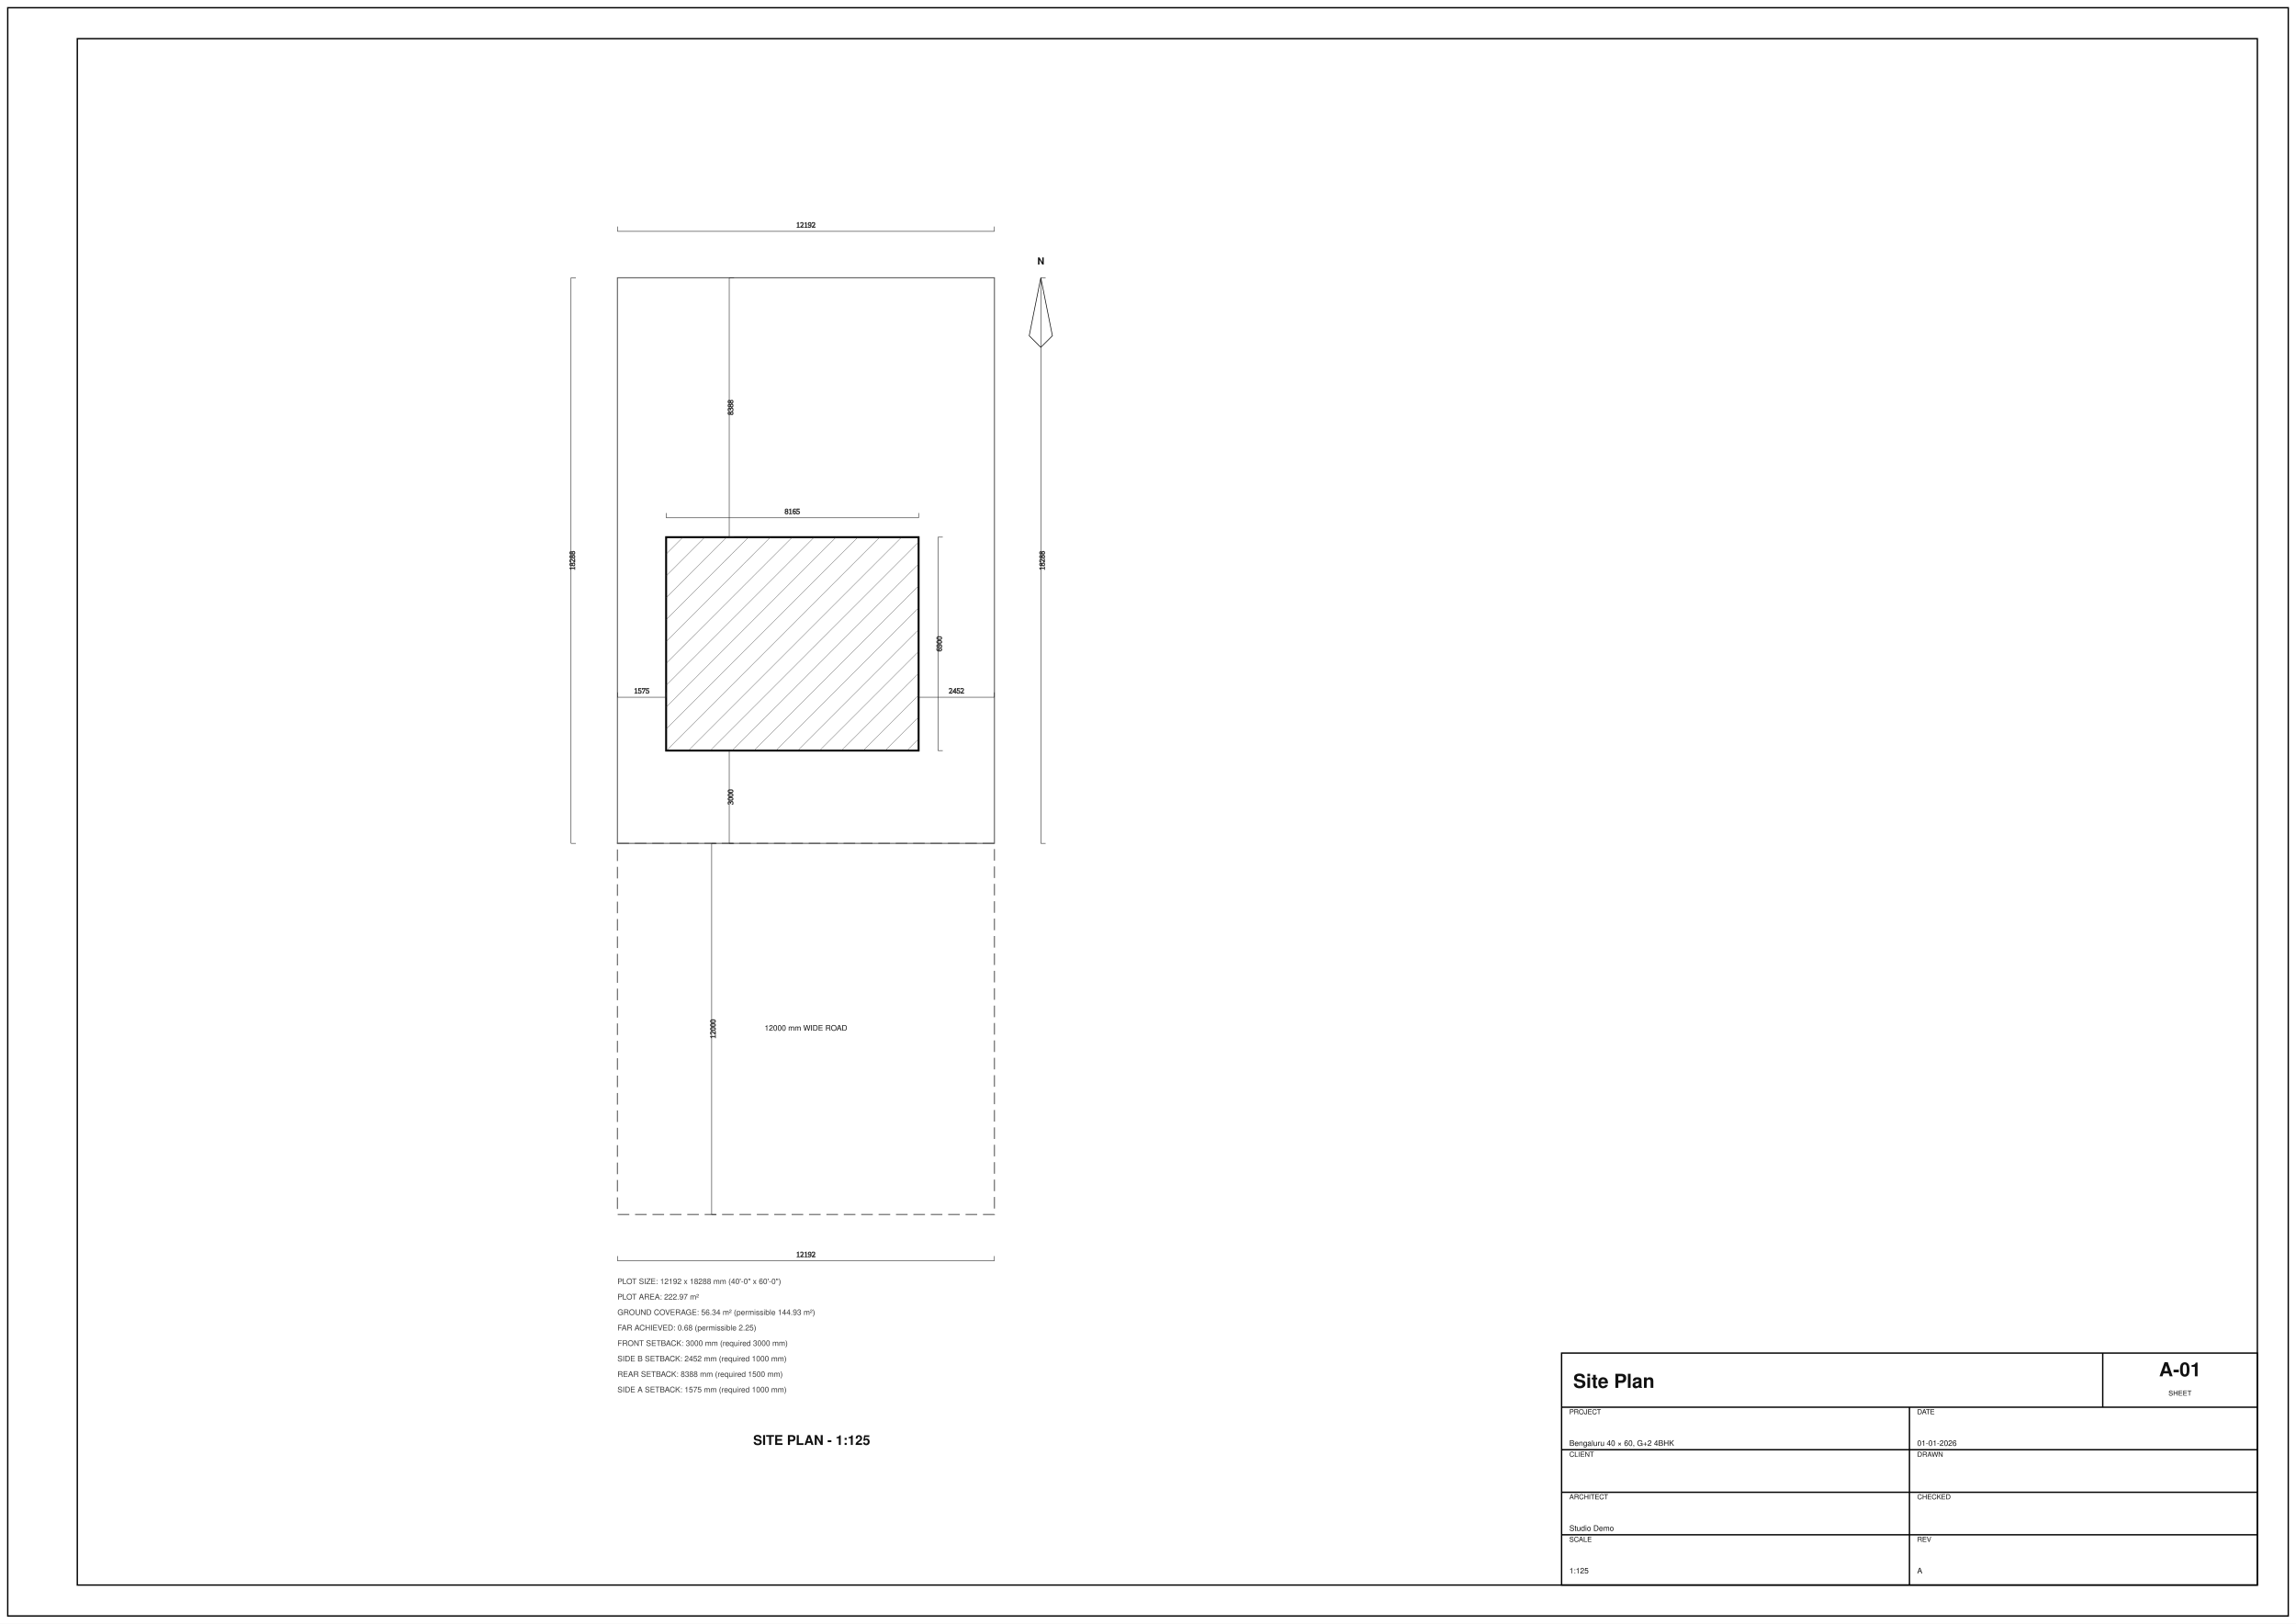
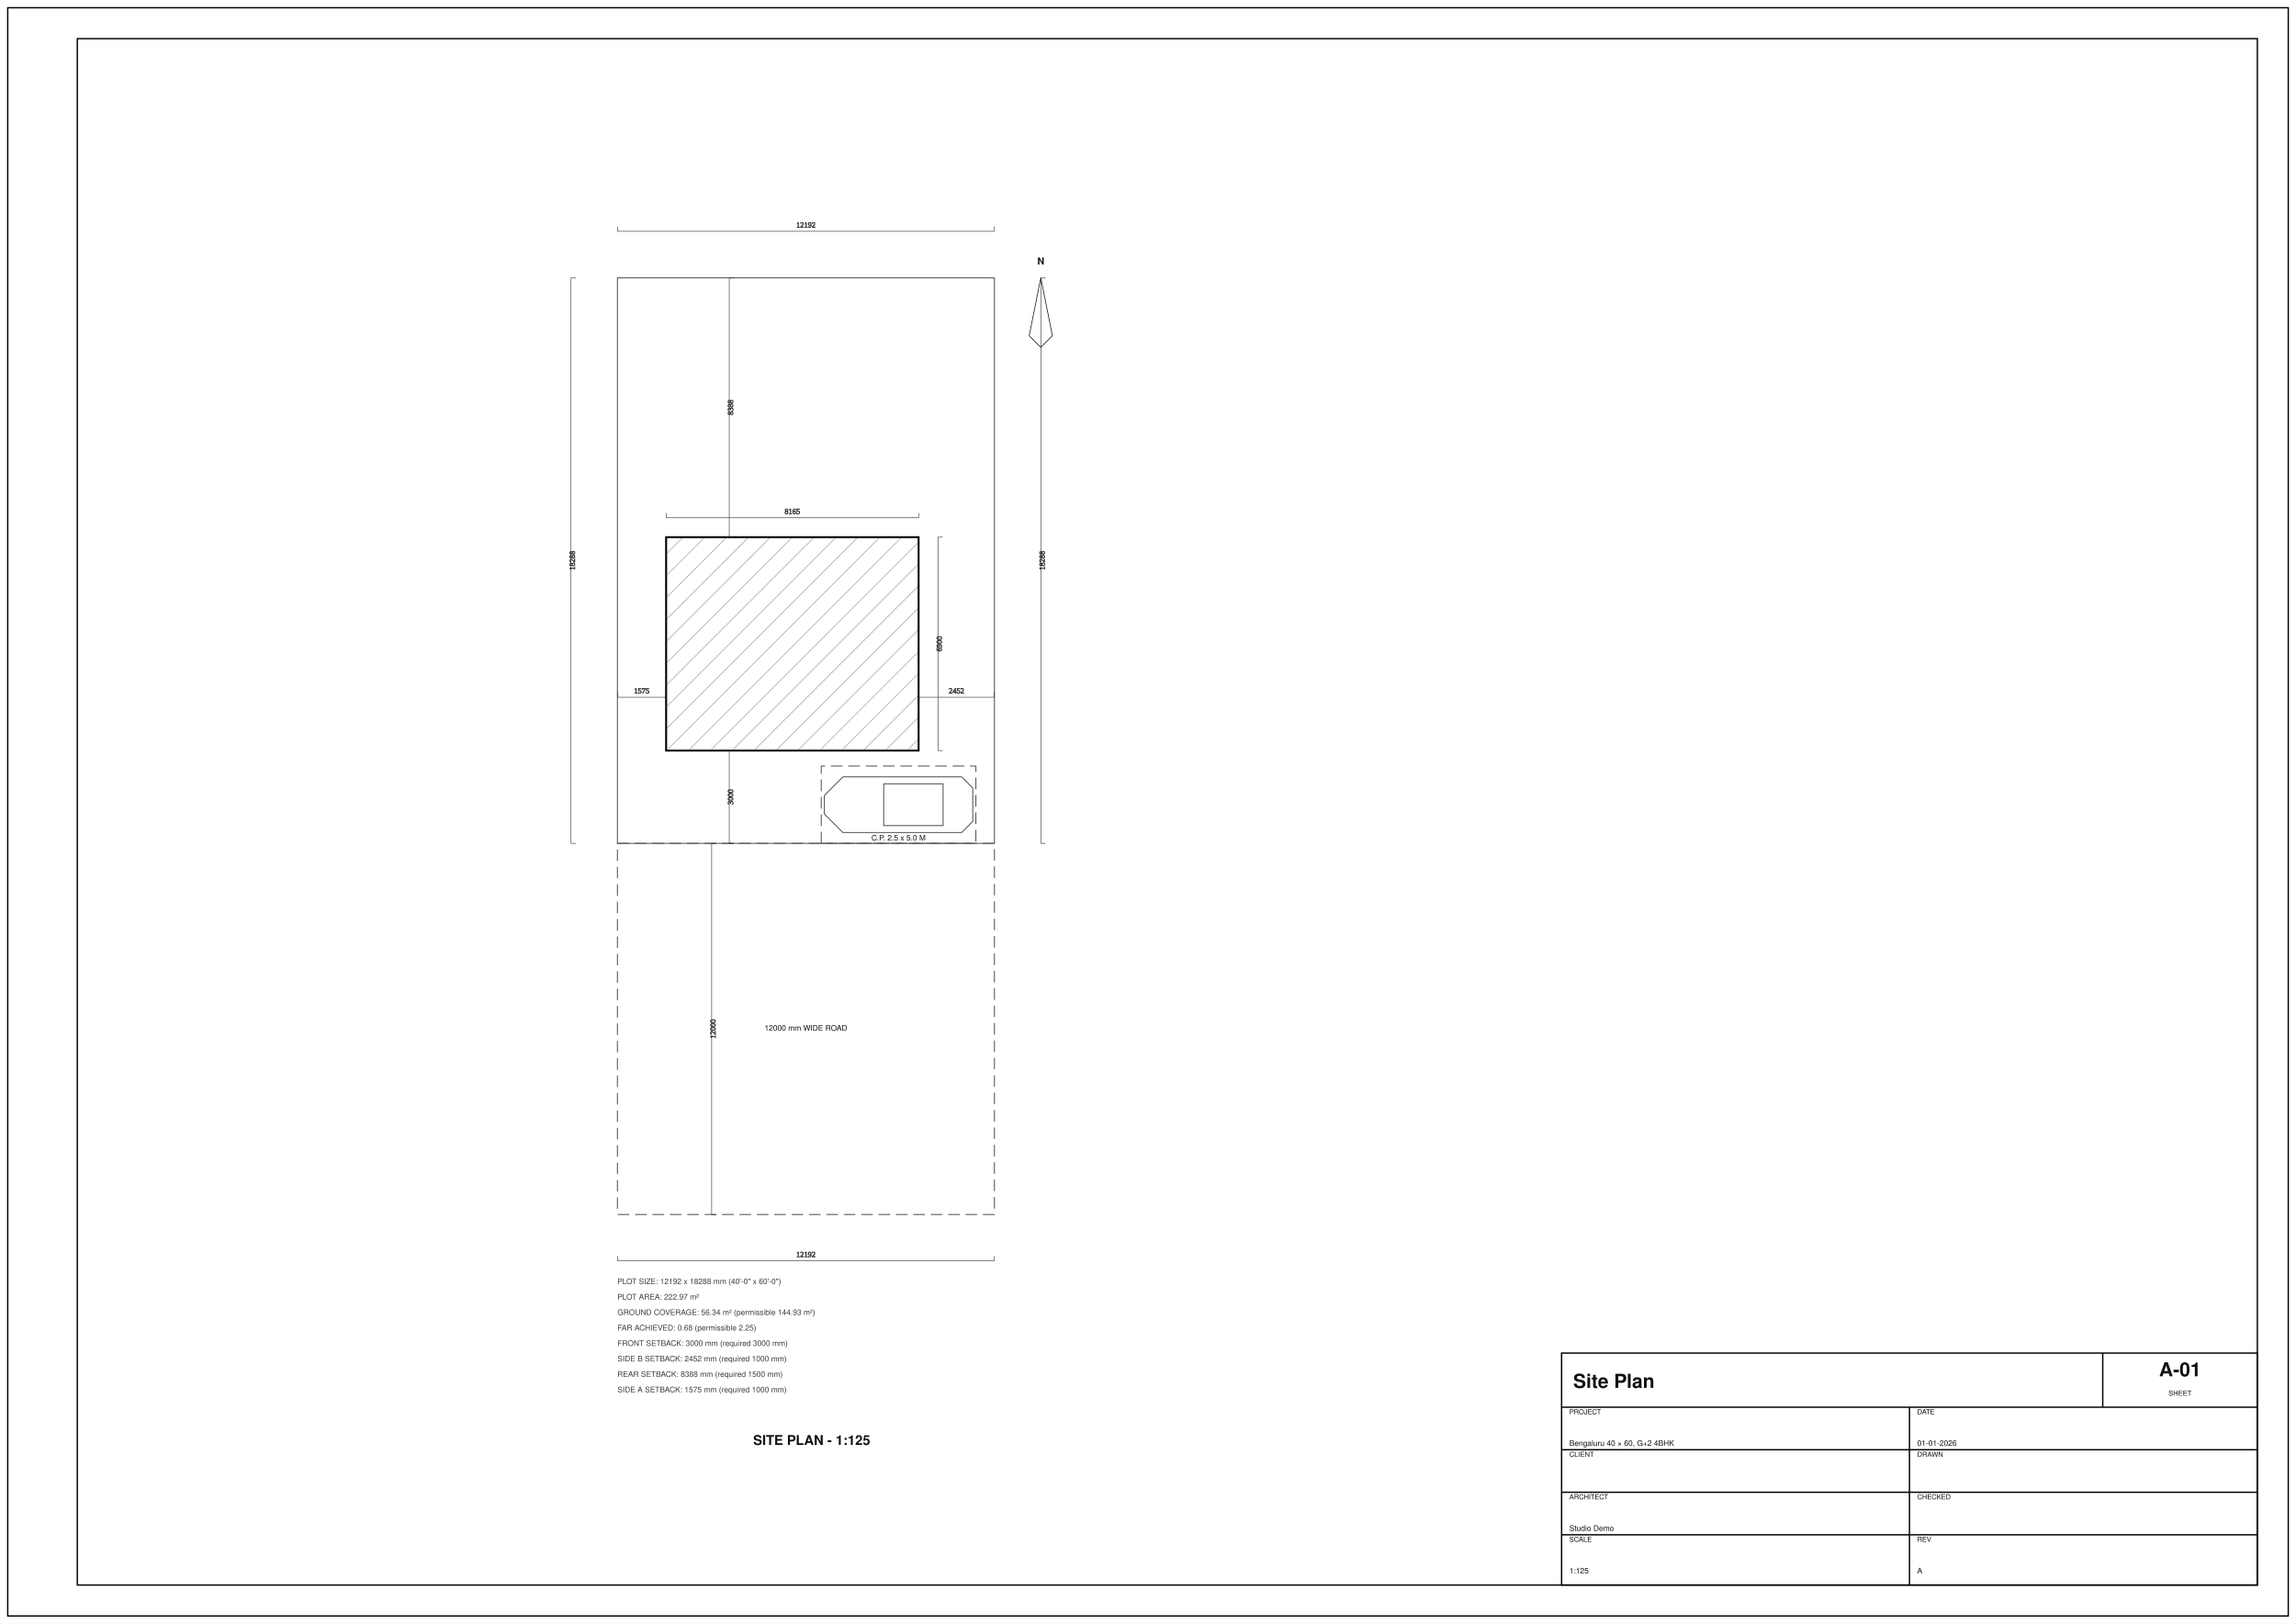
<svg xmlns="http://www.w3.org/2000/svg" width="594mm" height="420mm" viewBox="0 0 594 420" version="1.1">
  <rect x="0" y="0" width="594" height="420" fill="#ffffff" stroke="none" />
  <defs>
    <clipPath id="hc-4222c4cbb1b183c7" clip-rule="evenodd">
      <path d="M 172.332 194.152 L 237.652 194.152 L 237.652 138.952 L 172.332 138.952 Z" />
    </clipPath>
  </defs>
  <g id="g-frame">
    <g class="layer" data-layer="A-TEXT" stroke="#111111" stroke-width="0.180" fill="none" stroke-linecap="butt" stroke-linejoin="miter">
      <g font-family="Helvetica, Arial, sans-serif" fill="#111111" stroke="none">
        <text x="407.000" y="359.000" font-size="5.000" text-anchor="start" dominant-baseline="alphabetic" font-weight="600">Site Plan</text>
        <text x="564.000" y="356.000" font-size="5.000" text-anchor="middle" dominant-baseline="alphabetic" font-weight="600">A-01</text>
        <text x="564.000" y="361.000" font-size="1.800" text-anchor="middle" dominant-baseline="alphabetic">SHEET</text>
        <text x="406.000" y="365.000" font-size="1.800" text-anchor="start" dominant-baseline="hanging">PROJECT</text>
        <text x="406.000" y="374.000" font-size="2.000" text-anchor="start" dominant-baseline="alphabetic">Bengaluru 40 × 60, G+2 4BHK</text>
        <text x="406.000" y="376.000" font-size="1.800" text-anchor="start" dominant-baseline="hanging">CLIENT</text>
        <text x="406.000" y="385.000" font-size="2.000" text-anchor="start" dominant-baseline="alphabetic" />
        <text x="406.000" y="387.000" font-size="1.800" text-anchor="start" dominant-baseline="hanging">ARCHITECT</text>
        <text x="406.000" y="396.000" font-size="2.000" text-anchor="start" dominant-baseline="alphabetic">Studio Demo</text>
        <text x="406.000" y="398.000" font-size="1.800" text-anchor="start" dominant-baseline="hanging">SCALE</text>
        <text x="406.000" y="407.000" font-size="2.000" text-anchor="start" dominant-baseline="alphabetic">1:125</text>
        <text x="496.000" y="365.000" font-size="1.800" text-anchor="start" dominant-baseline="hanging">DATE</text>
        <text x="496.000" y="374.000" font-size="2.000" text-anchor="start" dominant-baseline="alphabetic">01-01-2026</text>
        <text x="496.000" y="376.000" font-size="1.800" text-anchor="start" dominant-baseline="hanging">DRAWN</text>
        <text x="496.000" y="385.000" font-size="2.000" text-anchor="start" dominant-baseline="alphabetic" />
        <text x="496.000" y="387.000" font-size="1.800" text-anchor="start" dominant-baseline="hanging">CHECKED</text>
        <text x="496.000" y="396.000" font-size="2.000" text-anchor="start" dominant-baseline="alphabetic" />
        <text x="496.000" y="398.000" font-size="1.800" text-anchor="start" dominant-baseline="hanging">REV</text>
        <text x="496.000" y="407.000" font-size="2.000" text-anchor="start" dominant-baseline="alphabetic">A</text>
      </g>
    </g>
    <g class="layer" data-layer="A-TITL" stroke="#000000" stroke-width="0.350" fill="none" stroke-linecap="butt" stroke-linejoin="miter">
      <polygon points="2.000,2.000 592.000,2.000 592.000,418.000 2.000,418.000" fill="none" />
      <polygon points="20.000,10.000 584.000,10.000 584.000,410.000 20.000,410.000" fill="none" />
      <polygon points="404.000,350.000 584.000,350.000 584.000,410.000 404.000,410.000" fill="none" />
      <line x1="404.000" y1="364.000" x2="584.000" y2="364.000" />
      <line x1="544.000" y1="350.000" x2="544.000" y2="364.000" />
      <line x1="494.000" y1="364.000" x2="494.000" y2="410.000" />
      <line x1="404.000" y1="375.000" x2="494.000" y2="375.000" />
      <line x1="404.000" y1="386.000" x2="494.000" y2="386.000" />
      <line x1="404.000" y1="397.000" x2="494.000" y2="397.000" />
      <line x1="494.000" y1="375.000" x2="584.000" y2="375.000" />
      <line x1="494.000" y1="386.000" x2="584.000" y2="386.000" />
      <line x1="494.000" y1="397.000" x2="584.000" y2="397.000" />
    </g>
  </g>
  <g id="g-site">
    <g class="layer" data-layer="A-WALL" stroke="#000000" stroke-width="0.500" fill="none" stroke-linecap="butt" stroke-linejoin="miter">
      <polygon points="172.332,194.152 237.652,194.152 237.652,138.952 172.332,138.952" fill="none" />
    </g>
    <g class="layer" data-layer="A-WALL-PART" stroke="#555555" stroke-width="0.250" fill="none" stroke-linecap="butt" stroke-linejoin="miter">
      <polygon points="159.732,218.152 257.268,218.152 257.268,71.848 159.732,71.848" fill="none" />
      <polygon points="159.732,218.152 257.268,218.152 257.268,314.152 159.732,314.152" fill="none" stroke-dasharray="3.000 1.500" />
+       <polygon points="212.468,218.152 252.468,218.152 252.468,198.152 212.468,198.152" fill="none" stroke-dasharray="3.000 1.500" />
+       <polygon points="248.788,215.352 251.668,212.472 251.668,203.832 248.788,200.952 218.068,200.952 213.268,205.752 213.268,210.552 218.068,215.352" fill="none" />
+       <polygon points="243.988,213.552 243.988,202.752 228.628,202.752 228.628,213.552" fill="none" />
    </g>
    <g class="layer" data-layer="A-DIM" stroke="#1a1a1a" stroke-width="0.130" fill="none" stroke-linecap="butt" stroke-linejoin="miter">
      <line x1="184.116" y1="314.152" x2="184.116" y2="218.152" />
      <line x1="184.116" y1="314.152" x2="185.364" y2="314.152" />
      <line x1="184.116" y1="218.152" x2="185.364" y2="218.152" />
      <text x="185.116" y="266.152" font-size="2.000" text-anchor="middle" dominant-baseline="alphabetic" transform="rotate(-90 185.116 266.152)">12000</text>
      <line x1="159.732" y1="326.152" x2="257.268" y2="326.152" />
      <line x1="159.732" y1="326.152" x2="159.732" y2="324.904" />
      <line x1="257.268" y1="326.152" x2="257.268" y2="324.904" />
      <text x="208.500" y="325.152" font-size="2.000" text-anchor="middle" dominant-baseline="alphabetic">12192</text>
      <line x1="269.268" y1="218.152" x2="269.268" y2="71.848" />
      <line x1="269.268" y1="218.152" x2="270.516" y2="218.152" />
      <line x1="269.268" y1="71.848" x2="270.516" y2="71.848" />
      <text x="270.268" y="145.000" font-size="2.000" text-anchor="middle" dominant-baseline="alphabetic" transform="rotate(-90 270.268 145.000)">18288</text>
      <line x1="159.732" y1="59.848" x2="257.268" y2="59.848" />
      <line x1="159.732" y1="59.848" x2="159.732" y2="58.600" />
      <line x1="257.268" y1="59.848" x2="257.268" y2="58.600" />
      <text x="208.500" y="58.848" font-size="2.000" text-anchor="middle" dominant-baseline="alphabetic">12192</text>
      <line x1="147.732" y1="218.152" x2="147.732" y2="71.848" />
      <line x1="147.732" y1="218.152" x2="148.980" y2="218.152" />
      <line x1="147.732" y1="71.848" x2="148.980" y2="71.848" />
      <text x="148.732" y="145.000" font-size="2.000" text-anchor="middle" dominant-baseline="alphabetic" transform="rotate(-90 148.732 145.000)">18288</text>
      <line x1="172.332" y1="133.952" x2="237.652" y2="133.952" />
      <line x1="172.332" y1="133.952" x2="172.332" y2="132.704" />
      <line x1="237.652" y1="133.952" x2="237.652" y2="132.704" />
      <text x="204.988" y="132.952" font-size="2.000" text-anchor="middle" dominant-baseline="alphabetic">8165</text>
      <line x1="242.652" y1="194.152" x2="242.652" y2="138.952" />
      <line x1="242.652" y1="194.152" x2="243.900" y2="194.152" />
      <line x1="242.652" y1="138.952" x2="243.900" y2="138.952" />
      <text x="243.652" y="166.552" font-size="2.000" text-anchor="middle" dominant-baseline="alphabetic" transform="rotate(-90 243.652 166.552)">6900</text>
      <line x1="188.660" y1="218.152" x2="188.660" y2="194.152" />
      <line x1="188.660" y1="218.152" x2="189.908" y2="218.152" />
      <line x1="188.660" y1="194.152" x2="189.908" y2="194.152" />
      <text x="189.660" y="206.152" font-size="2.000" text-anchor="middle" dominant-baseline="alphabetic" transform="rotate(-90 189.660 206.152)">3000</text>
      <line x1="237.652" y1="180.352" x2="257.268" y2="180.352" />
      <line x1="237.652" y1="180.352" x2="237.652" y2="179.104" />
      <line x1="257.268" y1="180.352" x2="257.268" y2="179.104" />
      <text x="247.460" y="179.352" font-size="2.000" text-anchor="middle" dominant-baseline="alphabetic">2452</text>
      <line x1="188.660" y1="138.952" x2="188.660" y2="71.848" />
      <line x1="188.660" y1="138.952" x2="189.908" y2="138.952" />
      <line x1="188.660" y1="71.848" x2="189.908" y2="71.848" />
      <text x="189.660" y="105.400" font-size="2.000" text-anchor="middle" dominant-baseline="alphabetic" transform="rotate(-90 189.660 105.400)">8388</text>
      <line x1="159.732" y1="180.352" x2="172.332" y2="180.352" />
      <line x1="159.732" y1="180.352" x2="159.732" y2="179.104" />
      <line x1="172.332" y1="180.352" x2="172.332" y2="179.104" />
      <text x="166.028" y="179.352" font-size="2.000" text-anchor="middle" dominant-baseline="alphabetic">1575</text>
    </g>
    <g class="layer" data-layer="A-TEXT" stroke="#111111" stroke-width="0.180" fill="none" stroke-linecap="butt" stroke-linejoin="miter">
      <polygon points="269.268,71.848 266.268,86.848 269.268,89.848 272.268,86.848" fill="none" />
      <g font-family="Helvetica, Arial, sans-serif" fill="#111111" stroke="none">
        <text x="208.500" y="266.152" font-size="2.000" text-anchor="middle" dominant-baseline="central">12000 mm WIDE ROAD</text>
+         <text x="232.468" y="216.952" font-size="2.000" text-anchor="middle" dominant-baseline="central">C.P. 2.5 x 5.0 M</text>
        <text x="269.268" y="67.848" font-size="2.500" text-anchor="middle" dominant-baseline="central" font-weight="600">N</text>
      </g>
    </g>
    <g class="layer" data-layer="A-AREA" stroke="#3a3a3a" stroke-width="0.130" fill="none" stroke-linecap="butt" stroke-linejoin="miter">
      <g clip-path="url(#hc-4222c4cbb1b183c7)">
        <path d="M 206.316 228.136 L 266.580 167.880 M 203.484 225.304 L 263.748 165.048 M 200.660 222.480 L 260.916 162.216 M 197.828 219.648 L 258.092 159.392 M 195.004 216.824 L 255.260 156.560 M 192.172 213.992 L 252.436 153.736 M 189.348 211.168 L 249.604 150.904 M 186.516 208.336 L 246.780 148.080 M 183.692 205.512 L 243.948 145.248 M 180.860 202.680 L 241.124 142.424 M 178.036 199.856 L 238.292 139.592 M 175.204 197.024 L 235.460 136.760 M 172.372 194.192 L 232.636 133.936 M 169.548 191.368 L 229.804 131.104 M 166.716 188.536 L 226.980 128.280 M 163.892 185.712 L 224.148 125.448 M 161.060 182.880 L 221.324 122.624 M 158.236 180.056 L 218.492 119.792 M 155.404 177.224 L 215.668 116.968 M 152.580 174.400 L 212.836 114.136 M 149.748 171.568 L 210.004 111.304 M 146.916 168.736 L 207.180 108.480 M 144.092 165.912 L 204.348 105.648" stroke="#3a3a3a" stroke-width="0.080" fill="none" />
      </g>
      <g font-family="Helvetica, Arial, sans-serif" fill="#3a3a3a" stroke="none">
        <text x="159.732" y="332.152" font-size="2.000" text-anchor="start" dominant-baseline="alphabetic">PLOT SIZE: 12192 x 18288 mm (40'-0" x 60'-0")</text>
        <text x="159.732" y="336.152" font-size="2.000" text-anchor="start" dominant-baseline="alphabetic">PLOT AREA: 222.97 m²</text>
        <text x="159.732" y="340.152" font-size="2.000" text-anchor="start" dominant-baseline="alphabetic">GROUND COVERAGE: 56.34 m² (permissible 144.93 m²)</text>
        <text x="159.732" y="344.152" font-size="2.000" text-anchor="start" dominant-baseline="alphabetic">FAR ACHIEVED: 0.68 (permissible 2.25)</text>
        <text x="159.732" y="348.152" font-size="2.000" text-anchor="start" dominant-baseline="alphabetic">FRONT SETBACK: 3000 mm (required 3000 mm)</text>
        <text x="159.732" y="352.152" font-size="2.000" text-anchor="start" dominant-baseline="alphabetic">SIDE B SETBACK: 2452 mm (required 1000 mm)</text>
        <text x="159.732" y="356.152" font-size="2.000" text-anchor="start" dominant-baseline="alphabetic">REAR SETBACK: 8388 mm (required 1500 mm)</text>
        <text x="159.732" y="360.152" font-size="2.000" text-anchor="start" dominant-baseline="alphabetic">SIDE A SETBACK: 1575 mm (required 1000 mm)</text>
      </g>
    </g>
  </g>
  <g id="g-site-label">
    <g class="layer" data-layer="A-TEXT" stroke="#111111" stroke-width="0.180" fill="none" stroke-linecap="butt" stroke-linejoin="miter">
      <g font-family="Helvetica, Arial, sans-serif" fill="#111111" stroke="none">
        <text x="209.996" y="372.152" font-size="3.500" text-anchor="middle" dominant-baseline="hanging" font-weight="600">SITE PLAN - 1:125</text>
      </g>
    </g>
  </g>
</svg>
